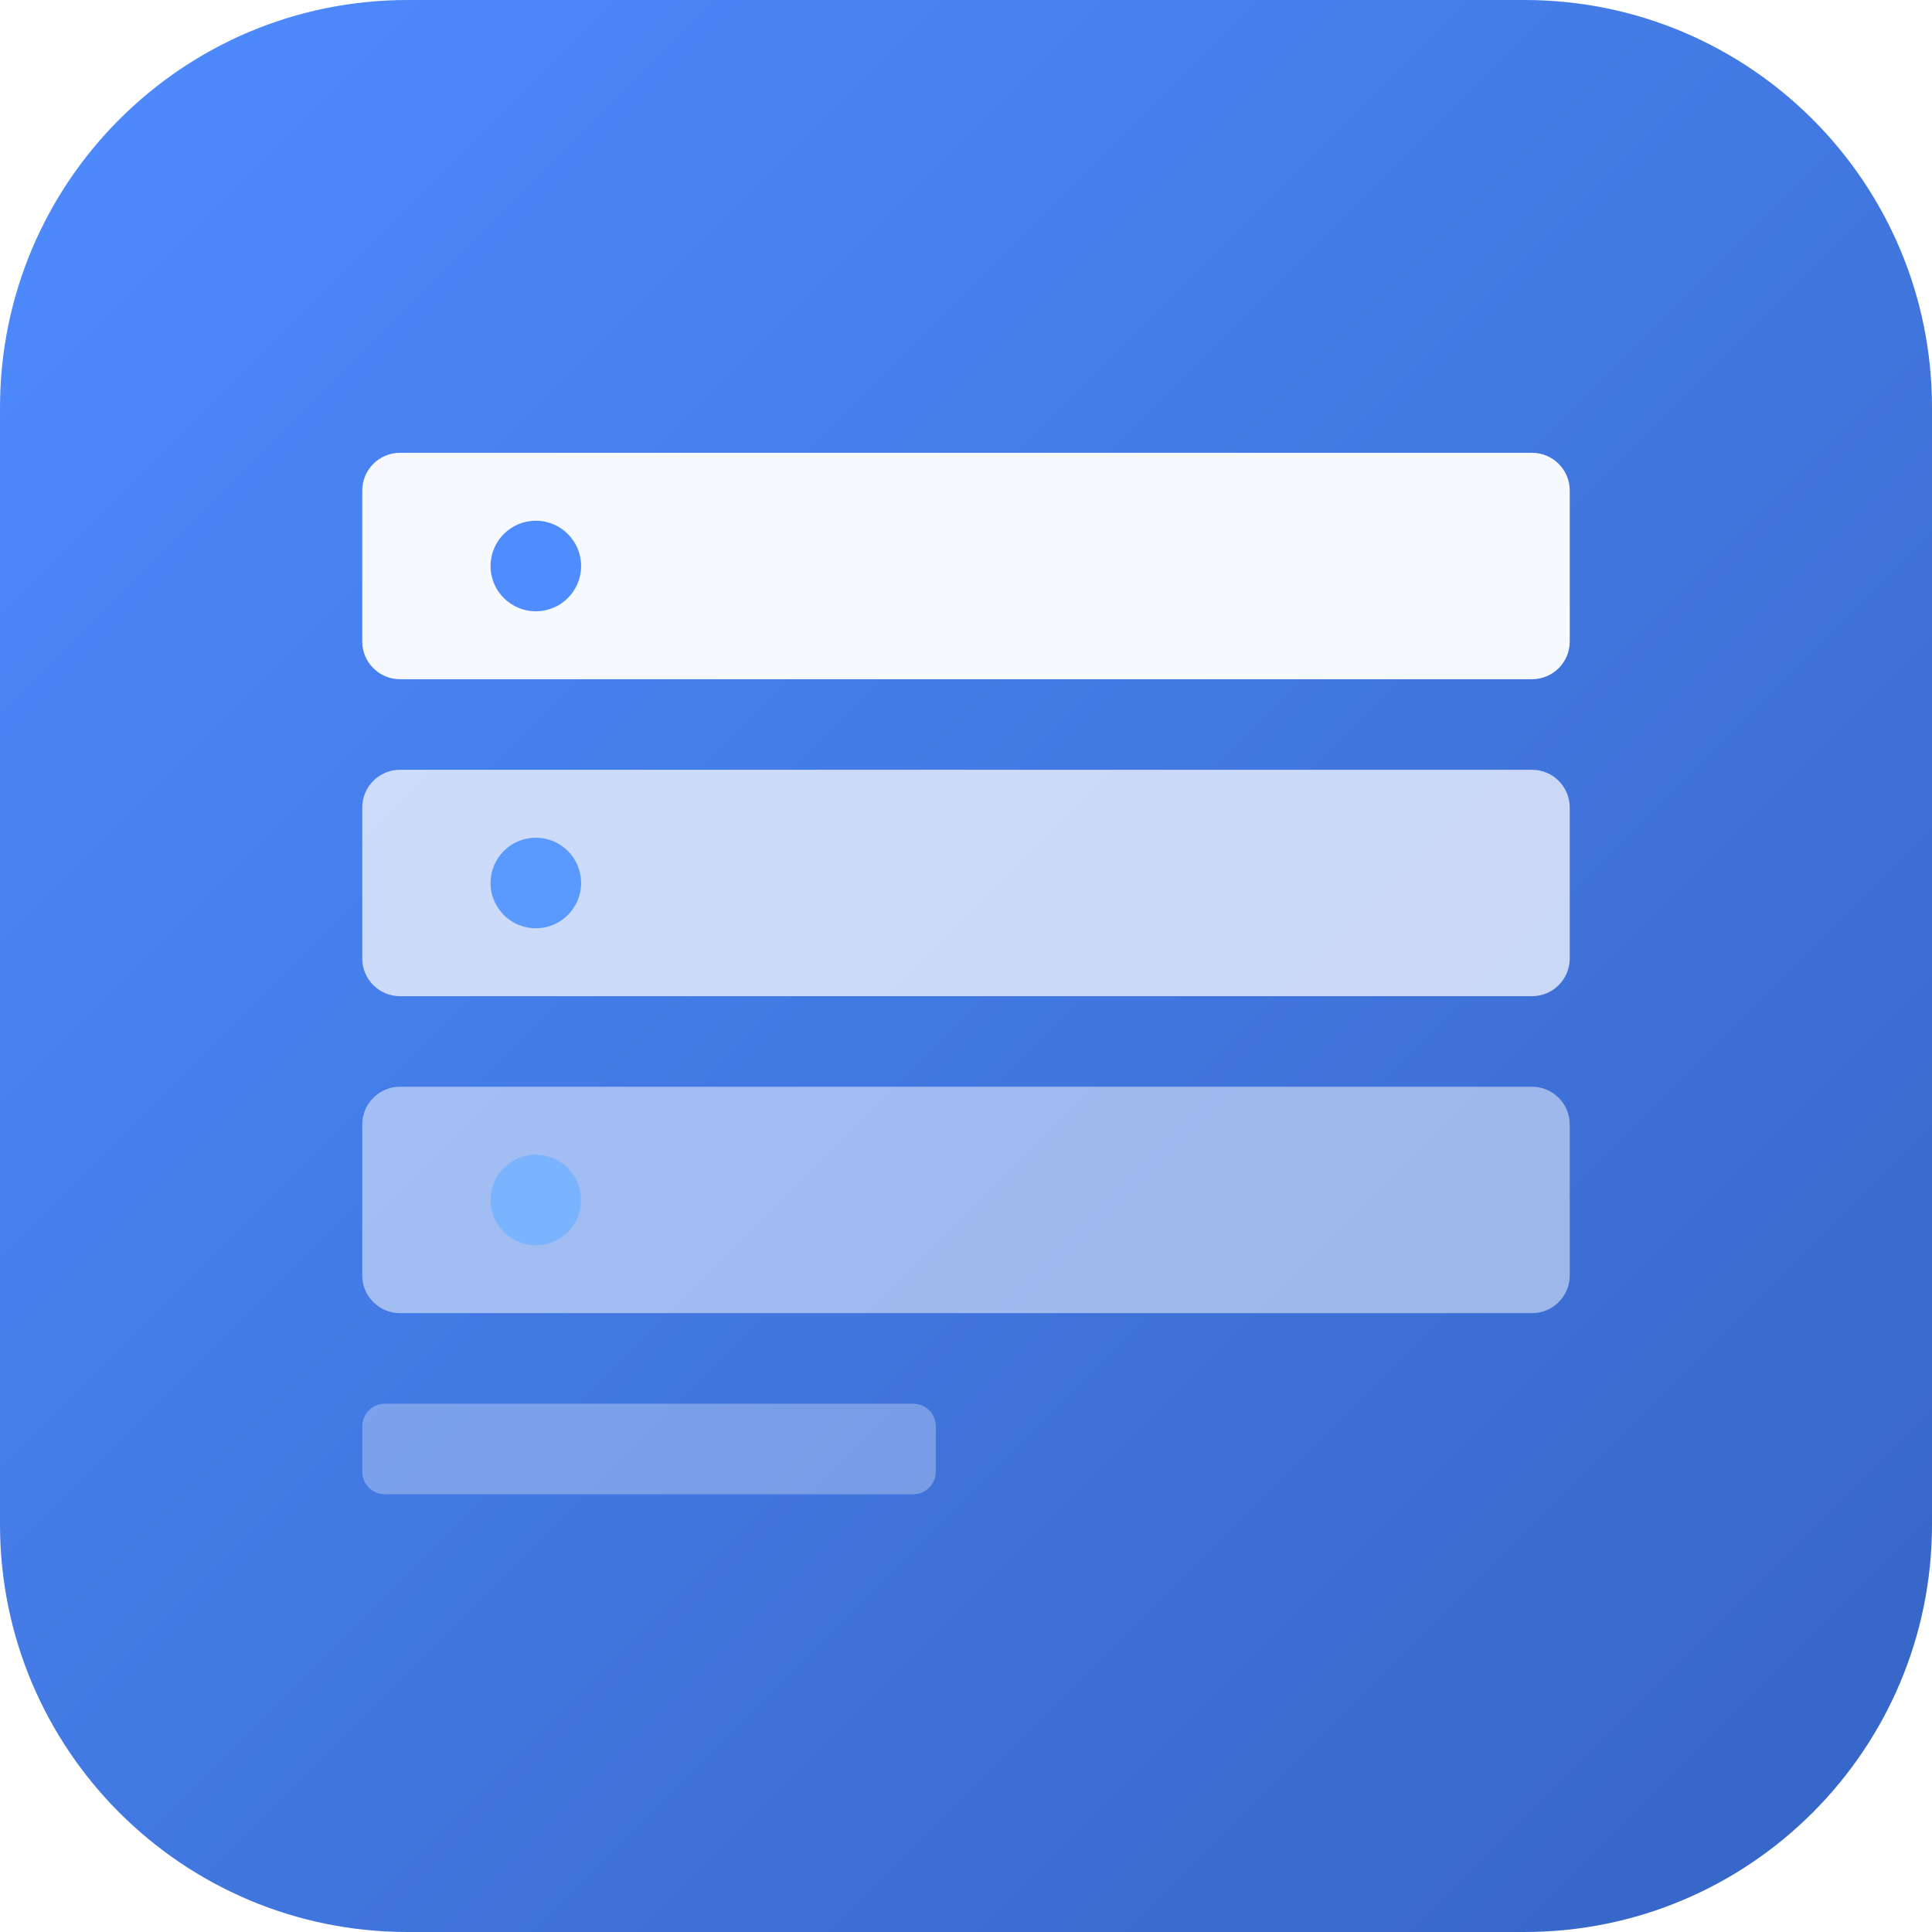
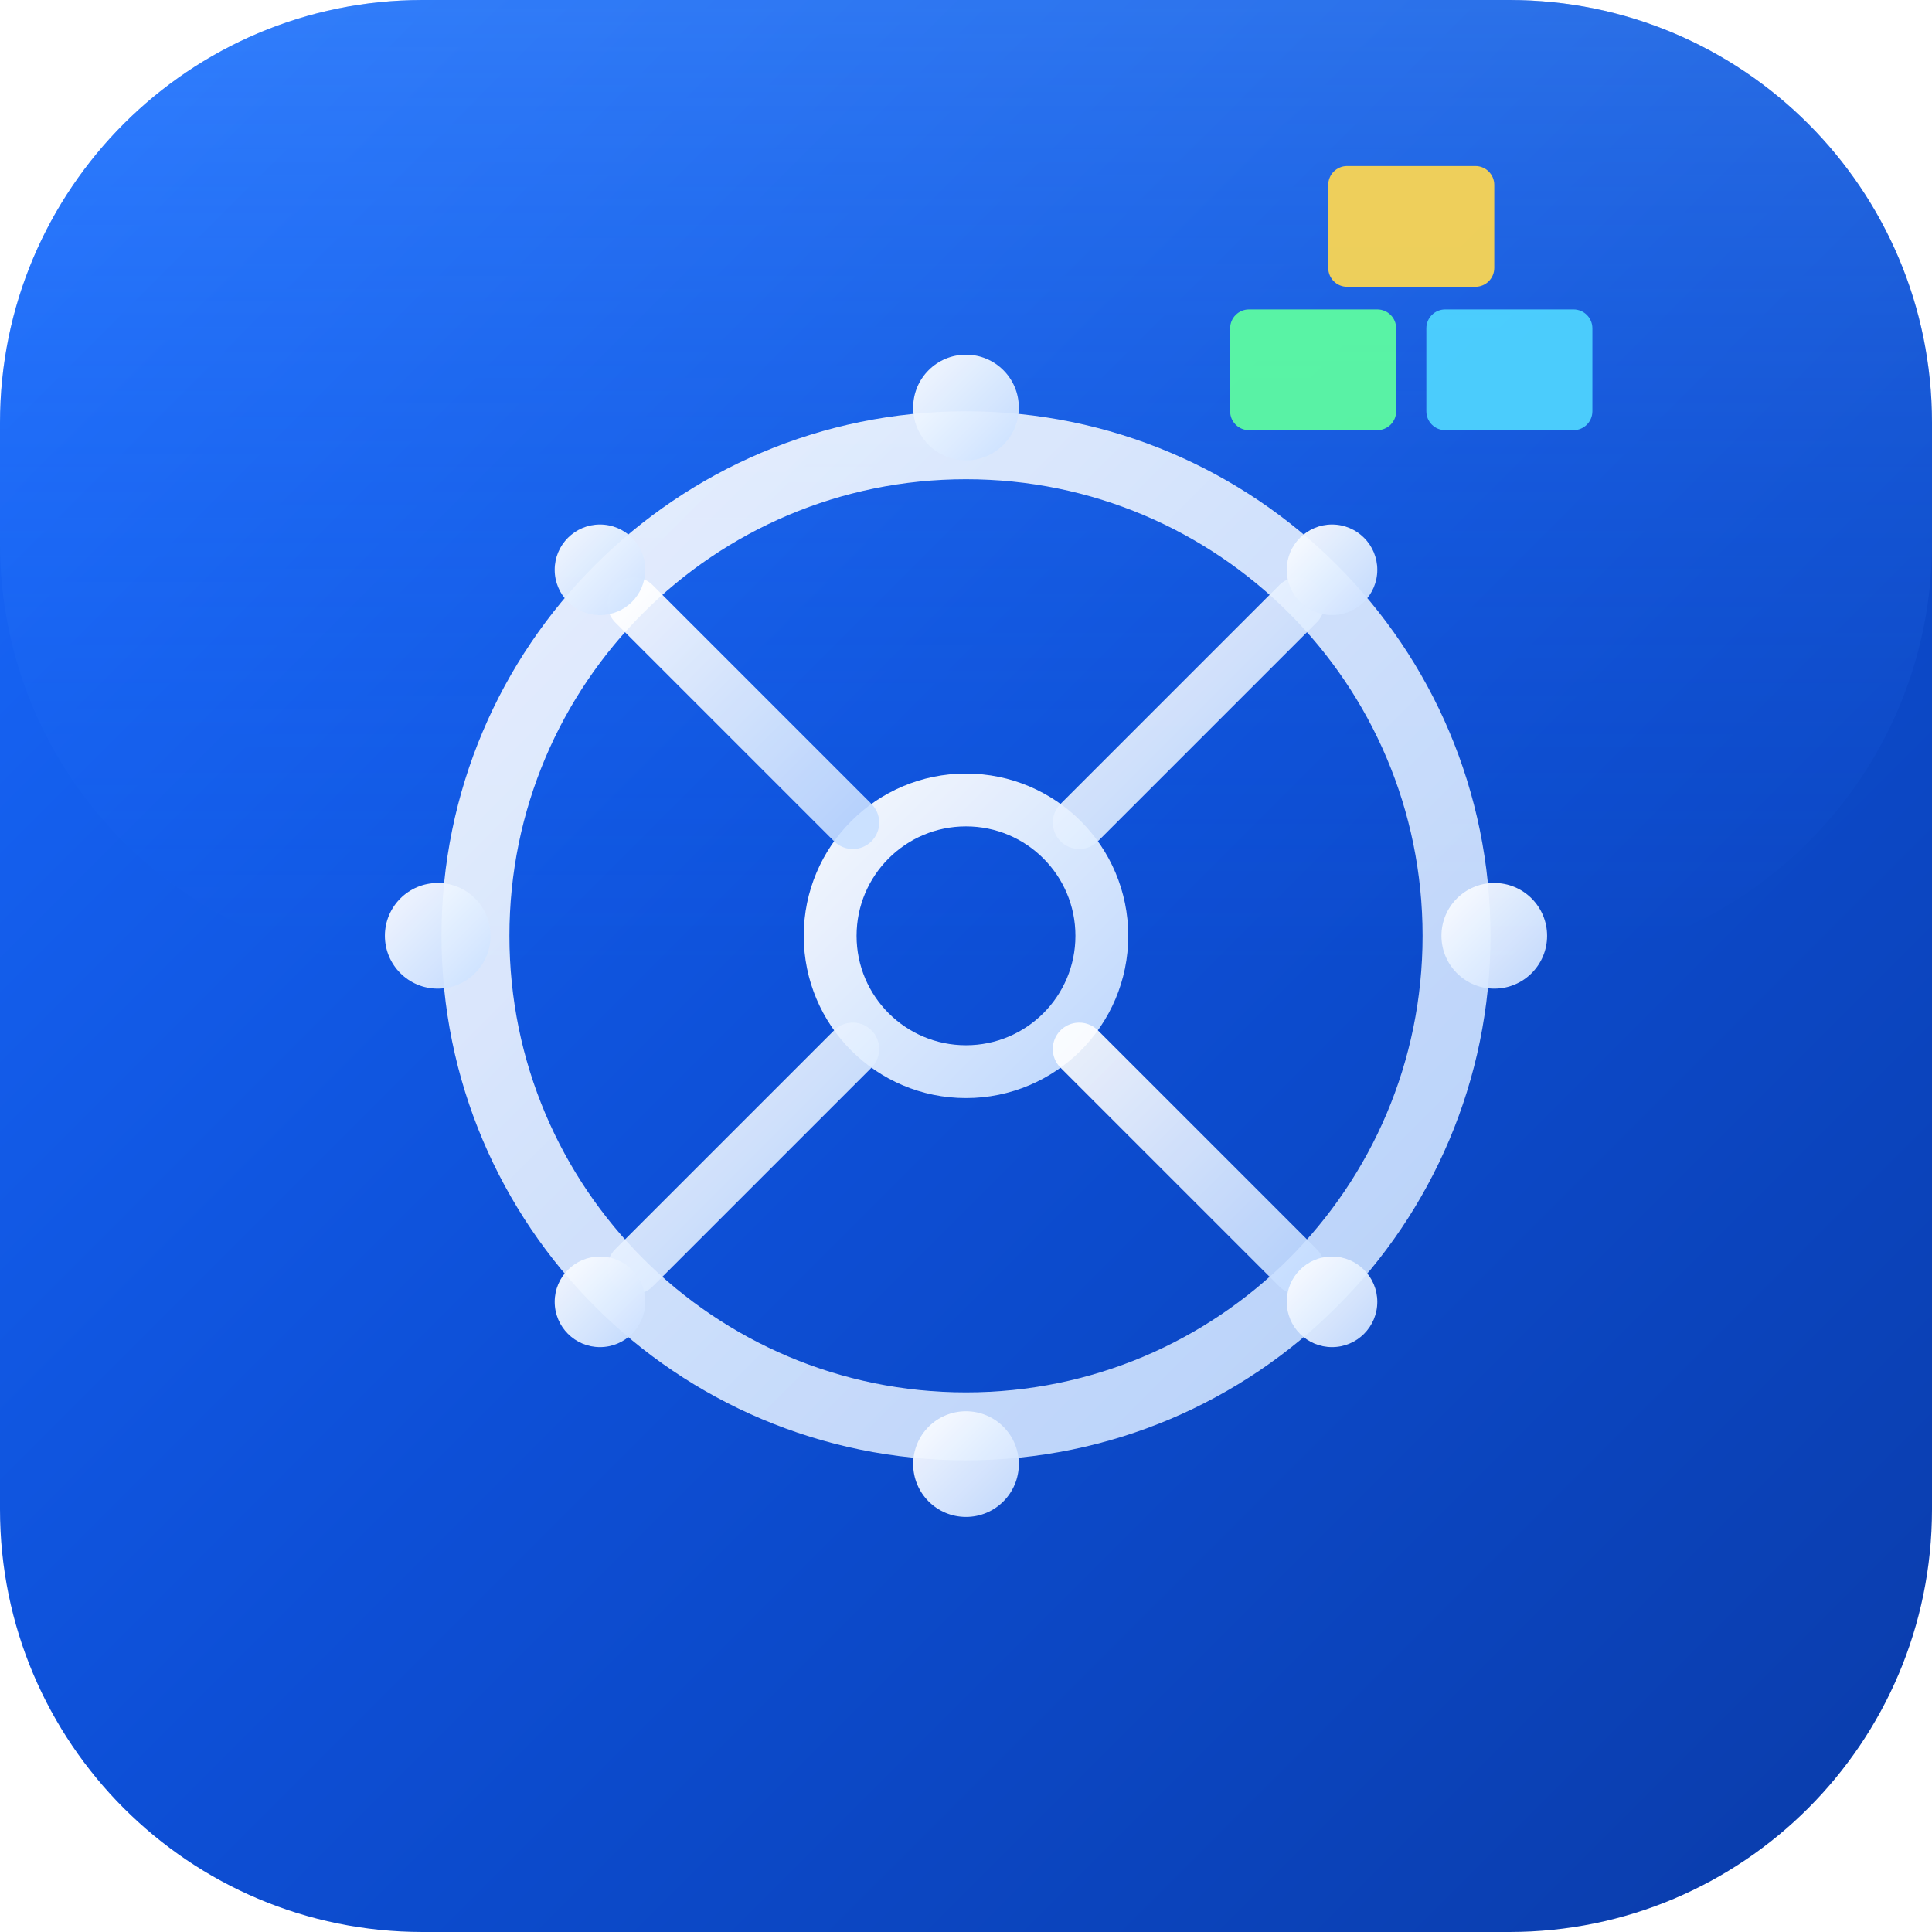
<svg xmlns="http://www.w3.org/2000/svg" viewBox="0 0 512 512">
  <defs>
    <linearGradient id="bg" x1="0" y1="0" x2="1" y2="1">
-       <stop offset="0%" stop-color="#4f8cff" />
-       <stop offset="100%" stop-color="#3564c4" />
+       <stop offset="0%" stop-color="#1a6bff" />
+       <stop offset="50%" stop-color="#0d4fd6" />
+       <stop offset="100%" stop-color="#0a3ba8" />
+     </linearGradient>
+     <linearGradient id="glow" x1="0.5" y1="0" x2="0.5" y2="1">
+       <stop offset="0%" stop-color="#6db3ff" stop-opacity="0.3" />
+       <stop offset="100%" stop-color="#1a6bff" stop-opacity="0" />
+     </linearGradient>
+     <linearGradient id="wheel" x1="0" y1="0" x2="1" y2="1">
+       <stop offset="0%" stop-color="#ffffff" />
+       <stop offset="100%" stop-color="#c8dfff" />
    </linearGradient>
  </defs>
-   <rect width="512" height="512" rx="108" fill="url(#bg)" />
-   <rect x="96" y="120" width="320" height="60" rx="10" fill="rgba(255,255,255,0.95)" />
-   <rect x="96" y="204" width="320" height="60" rx="10" fill="rgba(255,255,255,0.72)" />
-   <rect x="96" y="288" width="320" height="60" rx="10" fill="rgba(255,255,255,0.50)" />
-   <rect x="96" y="372" width="152" height="24" rx="6" fill="rgba(255,255,255,0.30)" />
-   <circle cx="142" cy="150" r="12" fill="#4f8cff" />
-   <circle cx="142" cy="234" r="12" fill="#5a9aff" />
-   <circle cx="142" cy="318" r="12" fill="#7ab4ff" />
+   <rect width="512" height="512" rx="112" fill="url(#bg)" />
+   <rect width="512" height="256" rx="112" fill="url(#glow)" />
+   <g transform="translate(256,248)">
+     <circle cx="0" cy="0" r="130" fill="none" stroke="url(#wheel)" stroke-width="18" opacity="0.9" />
+     <circle cx="0" cy="0" r="36" fill="none" stroke="url(#wheel)" stroke-width="14" opacity="0.95" />
+     <g stroke="url(#wheel)" stroke-width="14" stroke-linecap="round" opacity="0.9">
+       <line x1="0" y1="-42" x2="0" y2="-124" />
+       <line x1="0" y1="42" x2="0" y2="124" />
+       <line x1="-42" y1="0" x2="-124" y2="0" />
+       <line x1="42" y1="0" x2="124" y2="0" />
+       <line x1="-30" y1="-30" x2="-88" y2="-88" />
+       <line x1="30" y1="-30" x2="88" y2="-88" />
+       <line x1="-30" y1="30" x2="-88" y2="88" />
+       <line x1="30" y1="30" x2="88" y2="88" />
+     </g>
+     <g fill="url(#wheel)" opacity="0.95">
+       <circle cx="0" cy="-140" r="14" />
+       <circle cx="0" cy="140" r="14" />
+       <circle cx="-140" cy="0" r="14" />
+       <circle cx="140" cy="0" r="14" />
+       <circle cx="-97" cy="-97" r="12" />
+       <circle cx="97" cy="-97" r="12" />
+       <circle cx="-97" cy="97" r="12" />
+       <circle cx="97" cy="97" r="12" />
+     </g>
+   </g>
+   <g opacity="0.92">
+     <rect x="326" y="82" width="44" height="32" rx="5" fill="#5effa0" />
+     <rect x="378" y="82" width="44" height="32" rx="5" fill="#4fd6ff" />
+     <rect x="352" y="44" width="44" height="32" rx="5" fill="#ffd84f" />
+   </g>
</svg>
